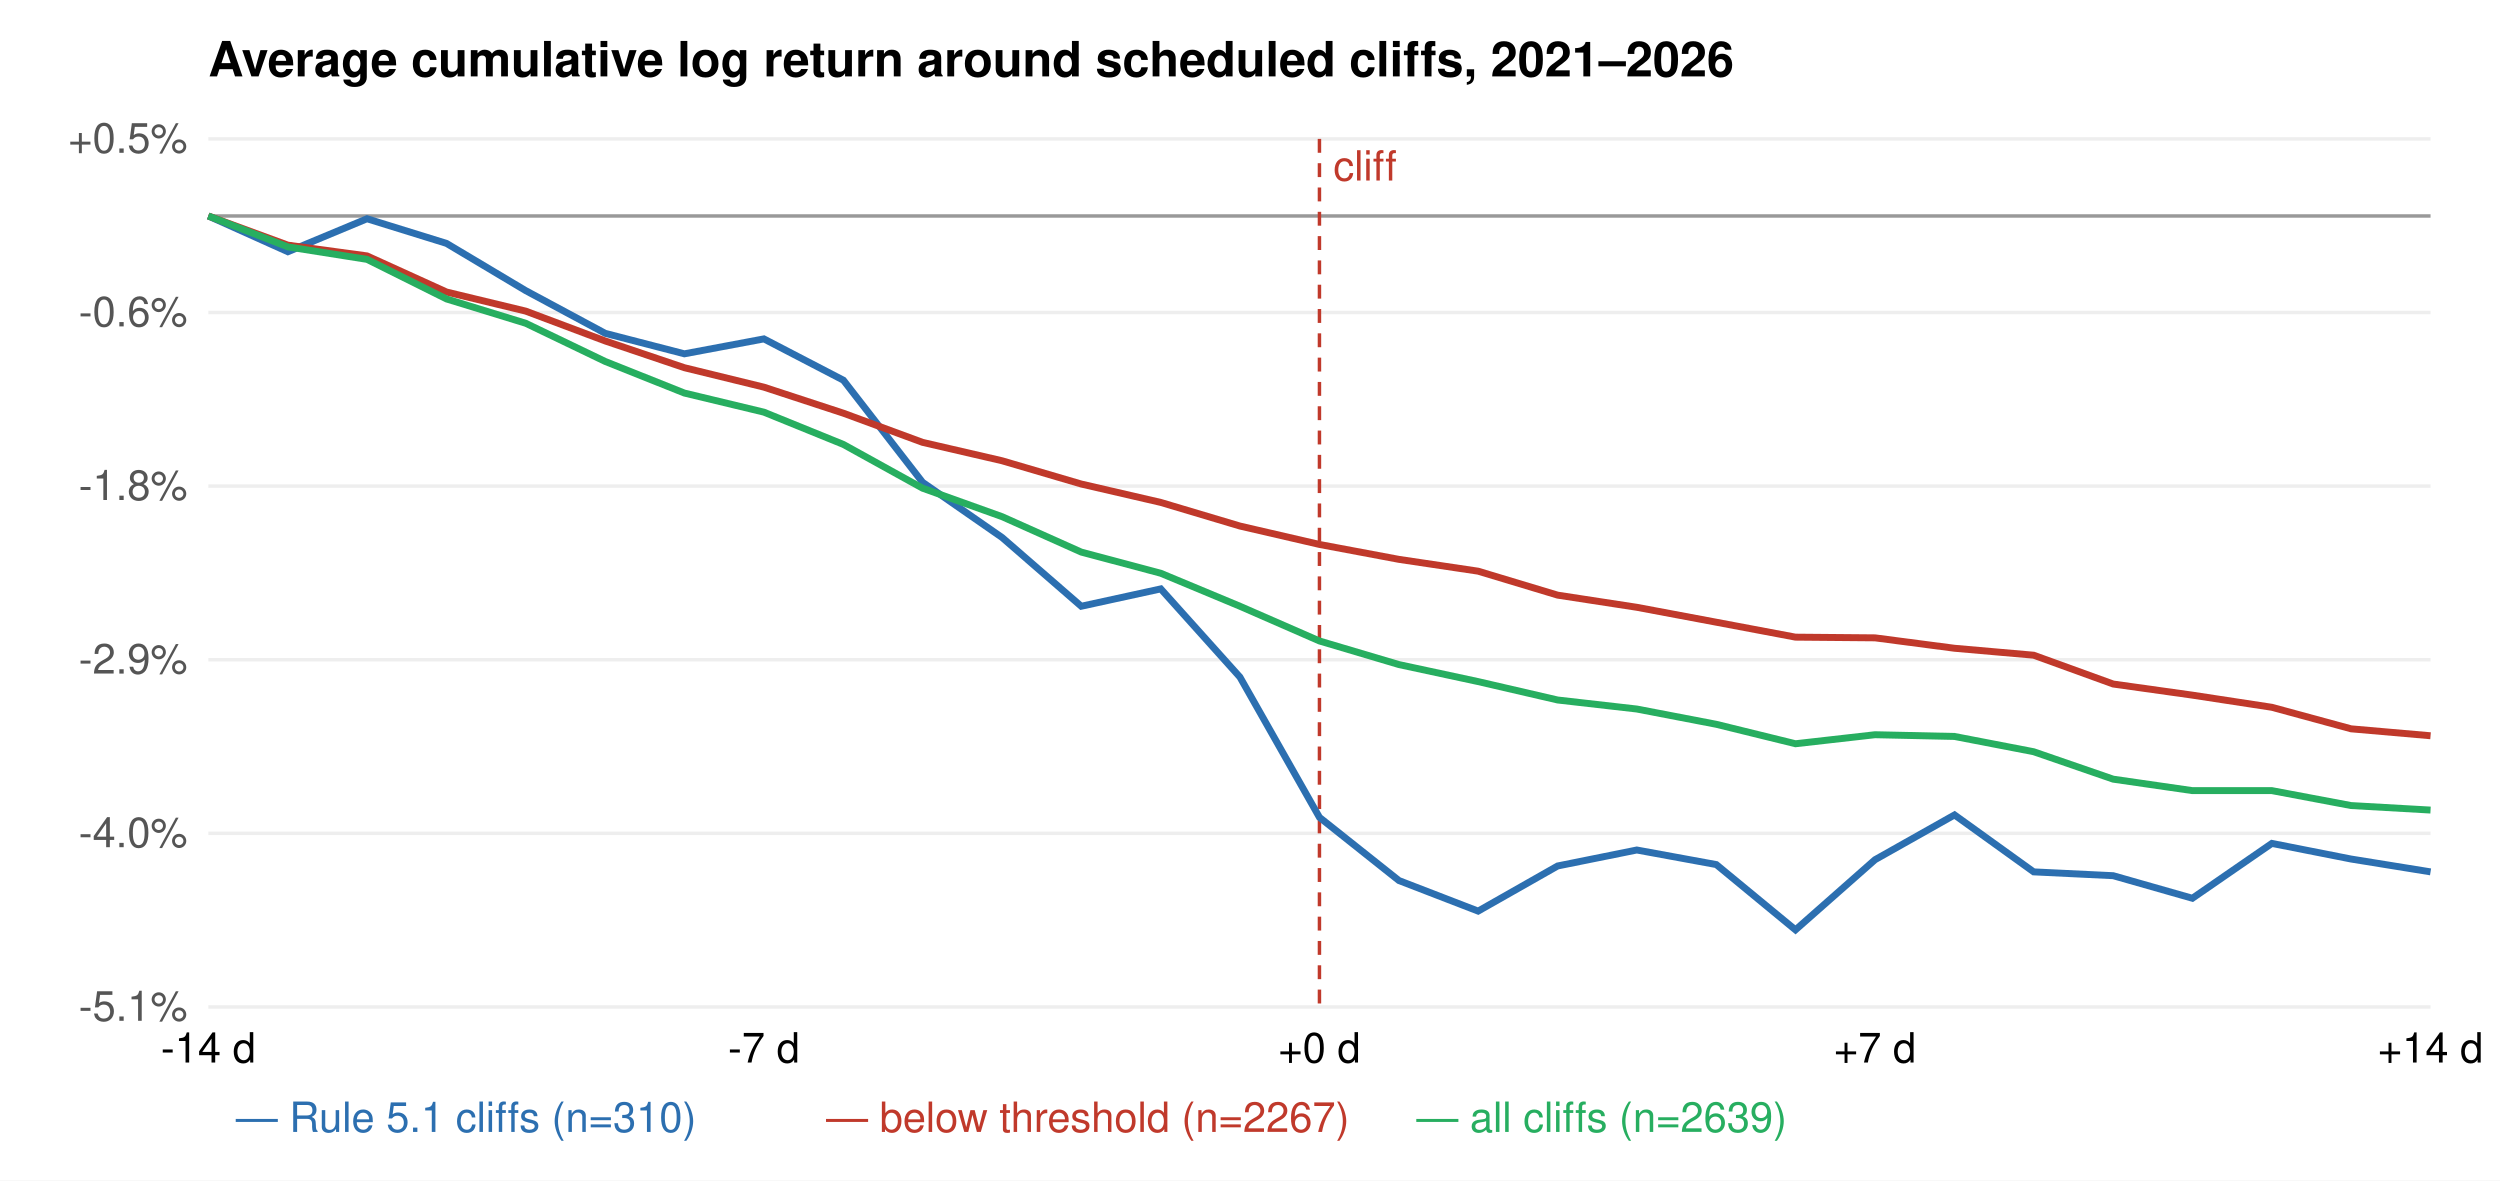
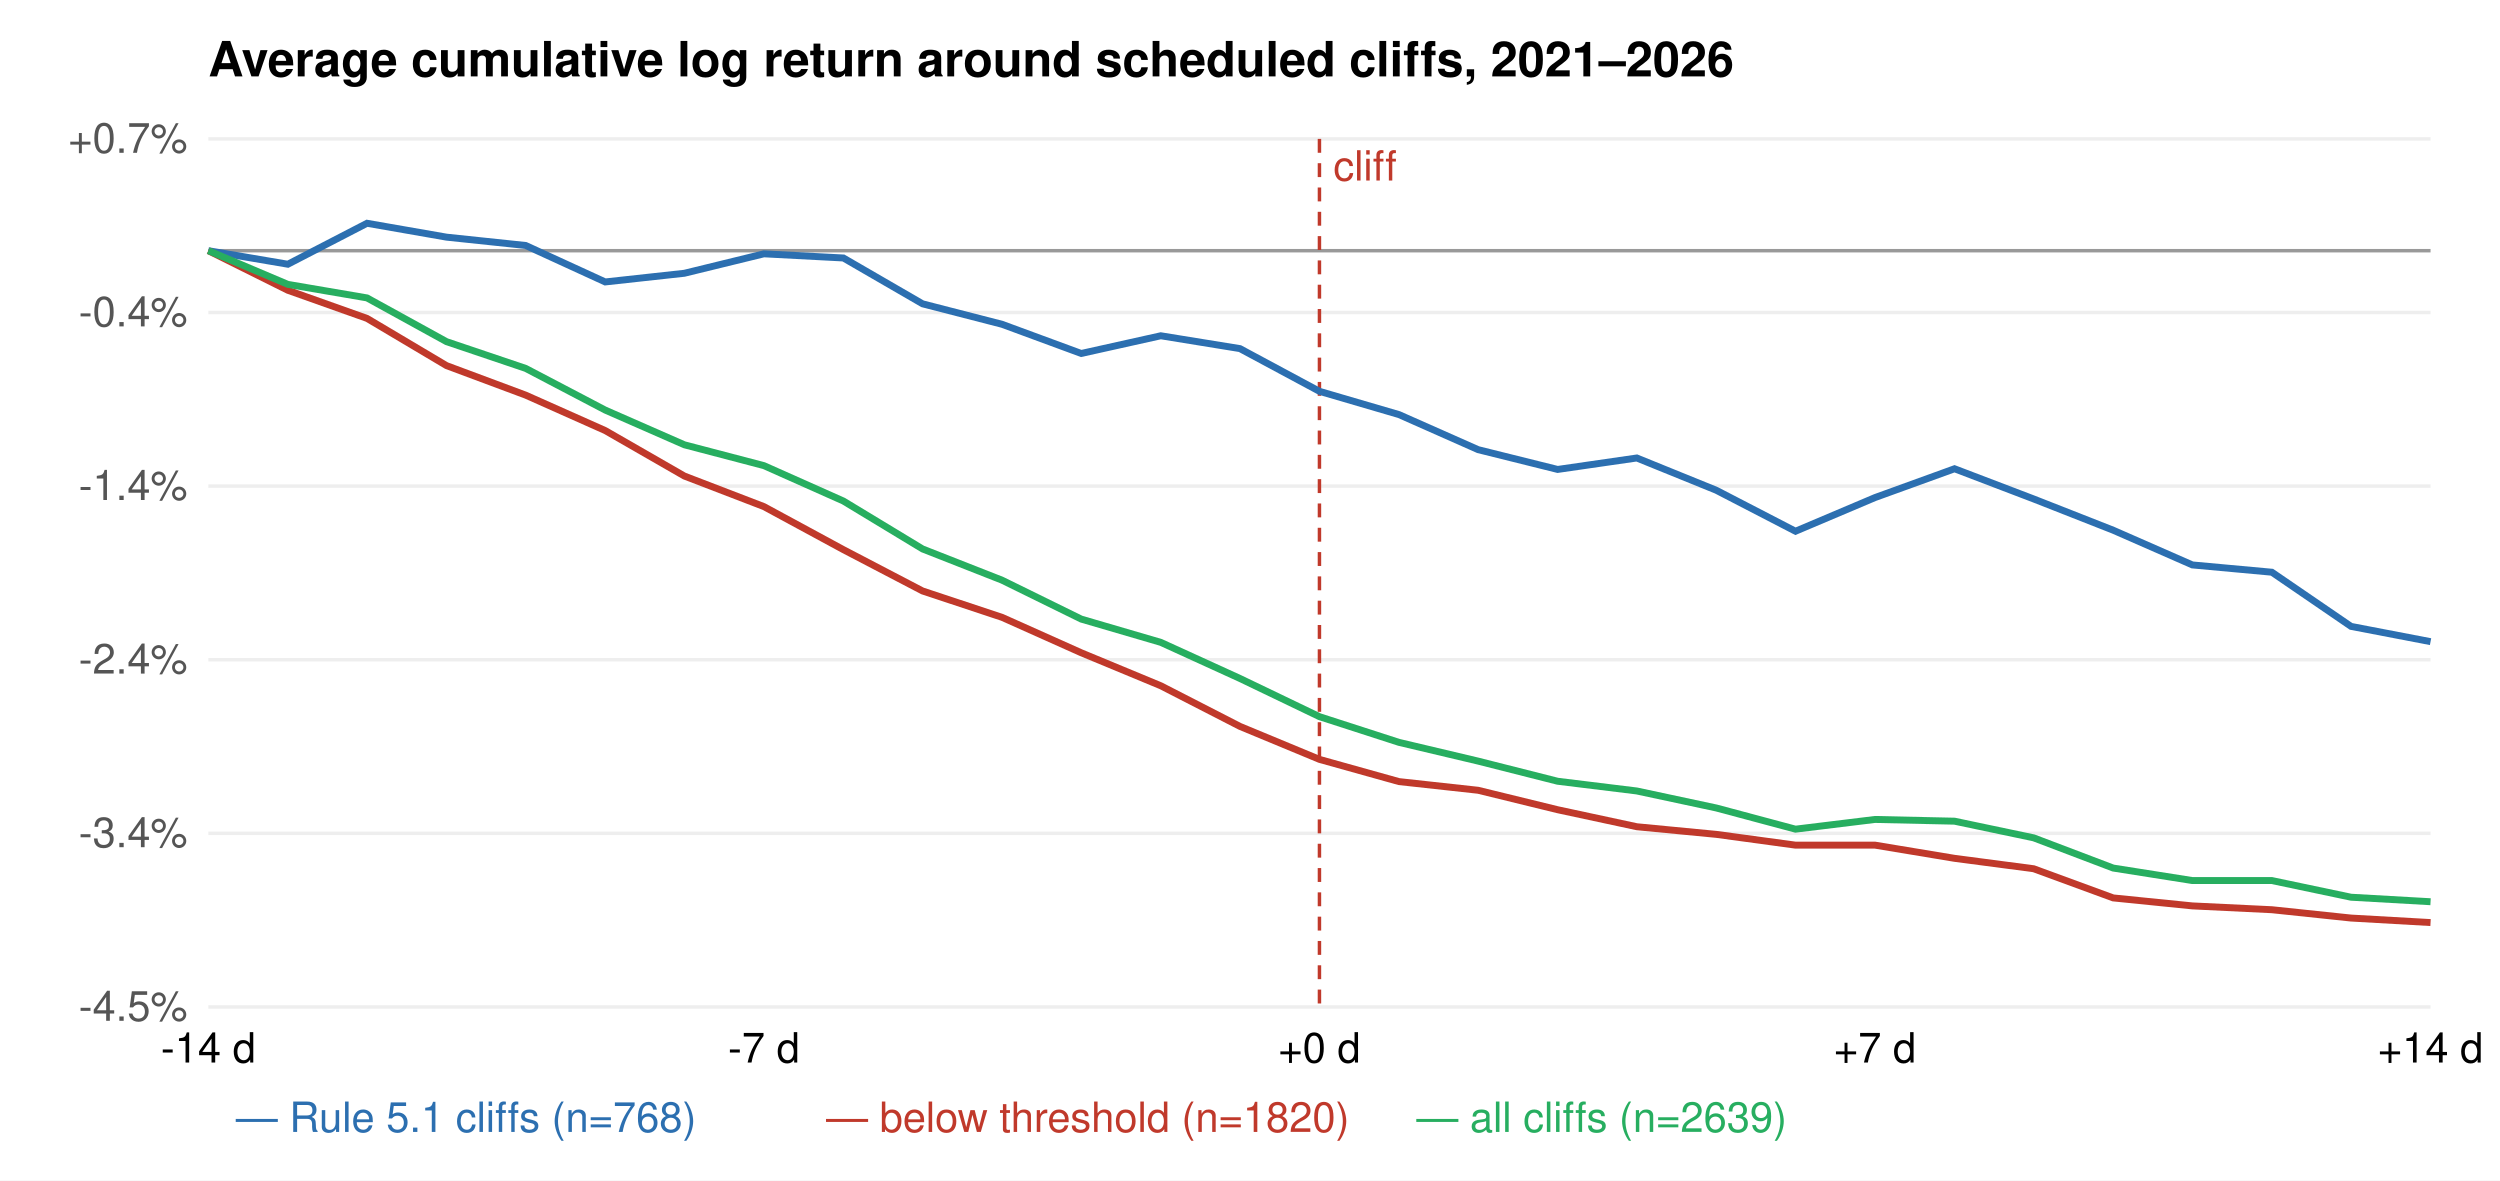
<svg xmlns="http://www.w3.org/2000/svg" width="720" height="340" font-family="Helvetica, Arial, sans-serif" font-size="12">
  <rect width="720" height="340" fill="white" />
  <text x="60" y="22" font-size="14" font-weight="bold">Average cumulative log return around scheduled cliffs, 2021–2026</text>
  <line x1="60" x2="700" y1="290.0" y2="290.0" stroke="#eee" />
-   <text x="54" y="294.0" text-anchor="end" fill="#555">-5.1%</text>
+   <text x="54" y="294.0" text-anchor="end" fill="#555">-4.5%</text>
  <line x1="60" x2="700" y1="240.0" y2="240.0" stroke="#eee" />
-   <text x="54" y="244.0" text-anchor="end" fill="#555">-4.0%</text>
+   <text x="54" y="244.0" text-anchor="end" fill="#555">-3.4%</text>
  <line x1="60" x2="700" y1="190.0" y2="190.0" stroke="#eee" />
-   <text x="54" y="194.0" text-anchor="end" fill="#555">-2.9%</text>
+   <text x="54" y="194.0" text-anchor="end" fill="#555">-2.4%</text>
  <line x1="60" x2="700" y1="140.0" y2="140.0" stroke="#eee" />
-   <text x="54" y="144.0" text-anchor="end" fill="#555">-1.8%</text>
+   <text x="54" y="144.0" text-anchor="end" fill="#555">-1.4%</text>
  <line x1="60" x2="700" y1="90.0" y2="90.0" stroke="#eee" />
-   <text x="54" y="94.0" text-anchor="end" fill="#555">-0.6%</text>
+   <text x="54" y="94.0" text-anchor="end" fill="#555">-0.4%</text>
  <line x1="60" x2="700" y1="40.0" y2="40.0" stroke="#eee" />
-   <text x="54" y="44.0" text-anchor="end" fill="#555">+0.5%</text>
-   <line x1="60" x2="700" y1="62.2" y2="62.2" stroke="#999" />
+   <text x="54" y="44.0" text-anchor="end" fill="#555">+0.7%</text>
+   <line x1="60" x2="700" y1="72.2" y2="72.2" stroke="#999" />
  <line x1="380.0" x2="380.0" y1="40" y2="290" stroke="#c0392b" stroke-dasharray="4,3" />
  <text x="384.0" y="52" fill="#c0392b">cliff</text>
-   <polyline points="60.0,62.2 82.9,72.5 105.7,63.0 128.6,70.1 151.4,83.7 174.3,96.0 197.1,101.9 220.0,97.6 242.9,109.5 265.7,138.9 288.6,154.8 311.4,174.6 334.3,169.6 357.1,195.0 380.0,235.4 402.9,253.6 425.7,262.4 448.6,249.4 471.4,244.8 494.3,249.0 517.1,267.8 540.0,247.6 562.9,234.7 585.7,251.1 608.6,252.2 631.4,258.7 654.3,242.9 677.1,247.4 700.0,251.1" fill="none" stroke="#2c6fb0" stroke-width="2" />
-   <text x="68" y="326" fill="#2c6fb0">— Rule 5.1 cliffs (n=310)</text>
-   <polyline points="60.0,62.2 82.9,70.6 105.7,73.7 128.6,84.1 151.4,89.6 174.3,98.2 197.1,105.9 220.0,111.5 242.9,119.0 265.7,127.4 288.6,132.7 311.4,139.4 334.3,144.7 357.1,151.5 380.0,156.8 402.9,161.1 425.7,164.5 448.6,171.4 471.4,174.9 494.3,179.2 517.1,183.5 540.0,183.7 562.9,186.7 585.7,188.7 608.6,197.0 631.4,200.2 654.3,203.7 677.1,209.9 700.0,211.9" fill="none" stroke="#c0392b" stroke-width="2" />
-   <text x="238" y="326" fill="#c0392b">— below threshold (n=2267)</text>
-   <polyline points="60.0,62.2 82.9,71.1 105.7,74.7 128.6,86.1 151.4,93.1 174.3,104.1 197.1,113.2 220.0,118.7 242.9,128.0 265.7,140.6 288.6,148.8 311.4,159.0 334.3,165.1 357.1,174.6 380.0,184.6 402.9,191.4 425.7,196.3 448.6,201.6 471.4,204.2 494.3,208.6 517.1,214.2 540.0,211.6 562.9,212.1 585.7,216.5 608.6,224.4 631.4,227.7 654.3,227.7 677.1,232.0 700.0,233.3" fill="none" stroke="#27ae60" stroke-width="2" />
+   <polyline points="60.0,72.2 82.9,76.1 105.7,64.3 128.6,68.3 151.4,70.7 174.3,81.2 197.1,78.7 220.0,73.1 242.9,74.3 265.7,87.5 288.6,93.4 311.4,101.8 334.3,96.7 357.1,100.4 380.0,112.7 402.9,119.4 425.7,129.5 448.6,135.2 471.4,131.9 494.3,141.2 517.1,153.0 540.0,143.3 562.9,135.0 585.7,143.7 608.6,152.7 631.4,162.7 654.3,164.8 677.1,180.4 700.0,184.8" fill="none" stroke="#2c6fb0" stroke-width="2" />
+   <text x="68" y="326" fill="#2c6fb0">— Rule 5.1 cliffs (n=768)</text>
+   <polyline points="60.0,72.2 82.9,83.6 105.7,91.7 128.6,105.3 151.4,113.8 174.3,124.0 197.1,137.1 220.0,145.9 242.9,158.3 265.7,170.2 288.6,177.8 311.4,188.0 334.3,197.5 357.1,209.2 380.0,218.7 402.9,225.1 425.7,227.6 448.6,233.2 471.4,238.1 494.3,240.3 517.1,243.4 540.0,243.4 562.9,247.2 585.7,250.2 608.6,258.6 631.4,260.9 654.3,262.0 677.1,264.4 700.0,265.7" fill="none" stroke="#c0392b" stroke-width="2" />
+   <text x="238" y="326" fill="#c0392b">— below threshold (n=1820)</text>
+   <polyline points="60.0,72.2 82.9,81.9 105.7,85.8 128.6,98.4 151.4,106.1 174.3,118.1 197.1,128.1 220.0,134.1 242.9,144.3 265.7,158.1 288.6,167.1 311.4,178.3 334.3,185.0 357.1,195.4 380.0,206.4 402.9,213.8 425.7,219.2 448.6,225.0 471.4,227.8 494.3,232.7 517.1,238.8 540.0,236.0 562.9,236.5 585.7,241.3 608.6,250.0 631.4,253.6 654.3,253.6 677.1,258.4 700.0,259.7" fill="none" stroke="#27ae60" stroke-width="2" />
  <text x="408" y="326" fill="#27ae60">— all cliffs (n=2639)</text>
  <text x="60.0" y="306" text-anchor="middle">-14 d</text>
  <text x="220.0" y="306" text-anchor="middle">-7 d</text>
  <text x="380.0" y="306" text-anchor="middle">+0 d</text>
  <text x="540.0" y="306" text-anchor="middle">+7 d</text>
  <text x="700.0" y="306" text-anchor="middle">+14 d</text>
</svg>
